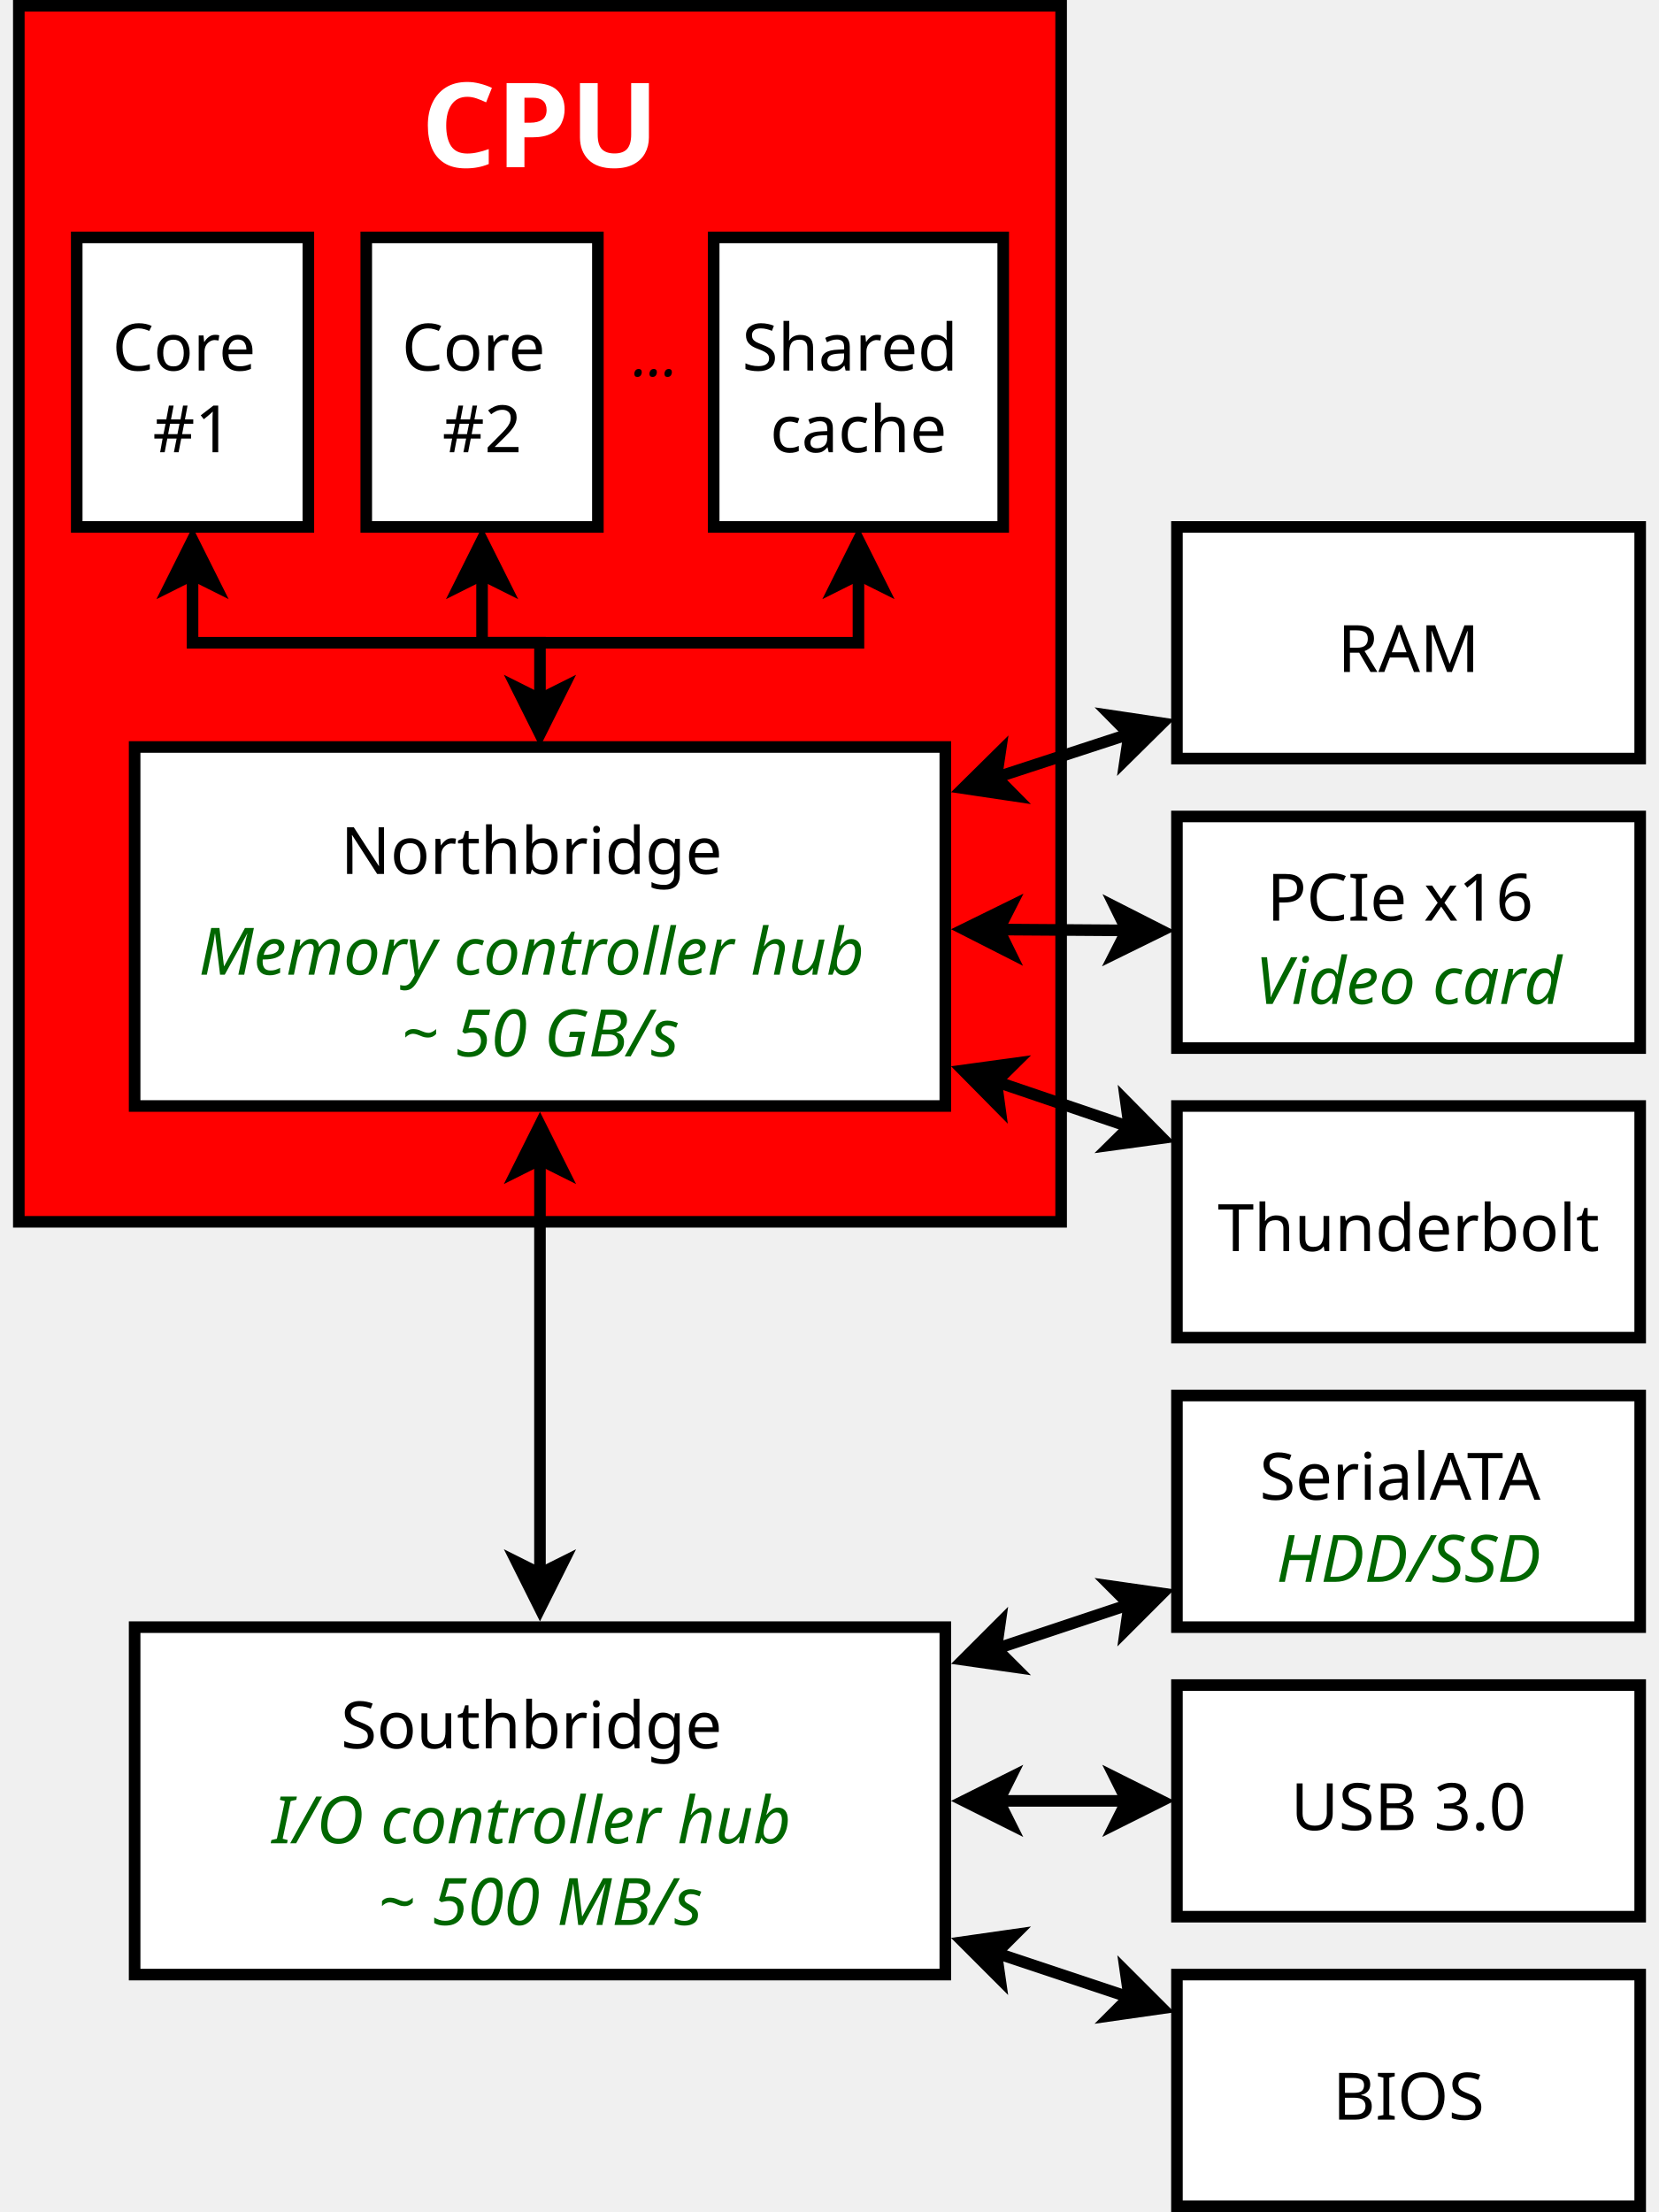
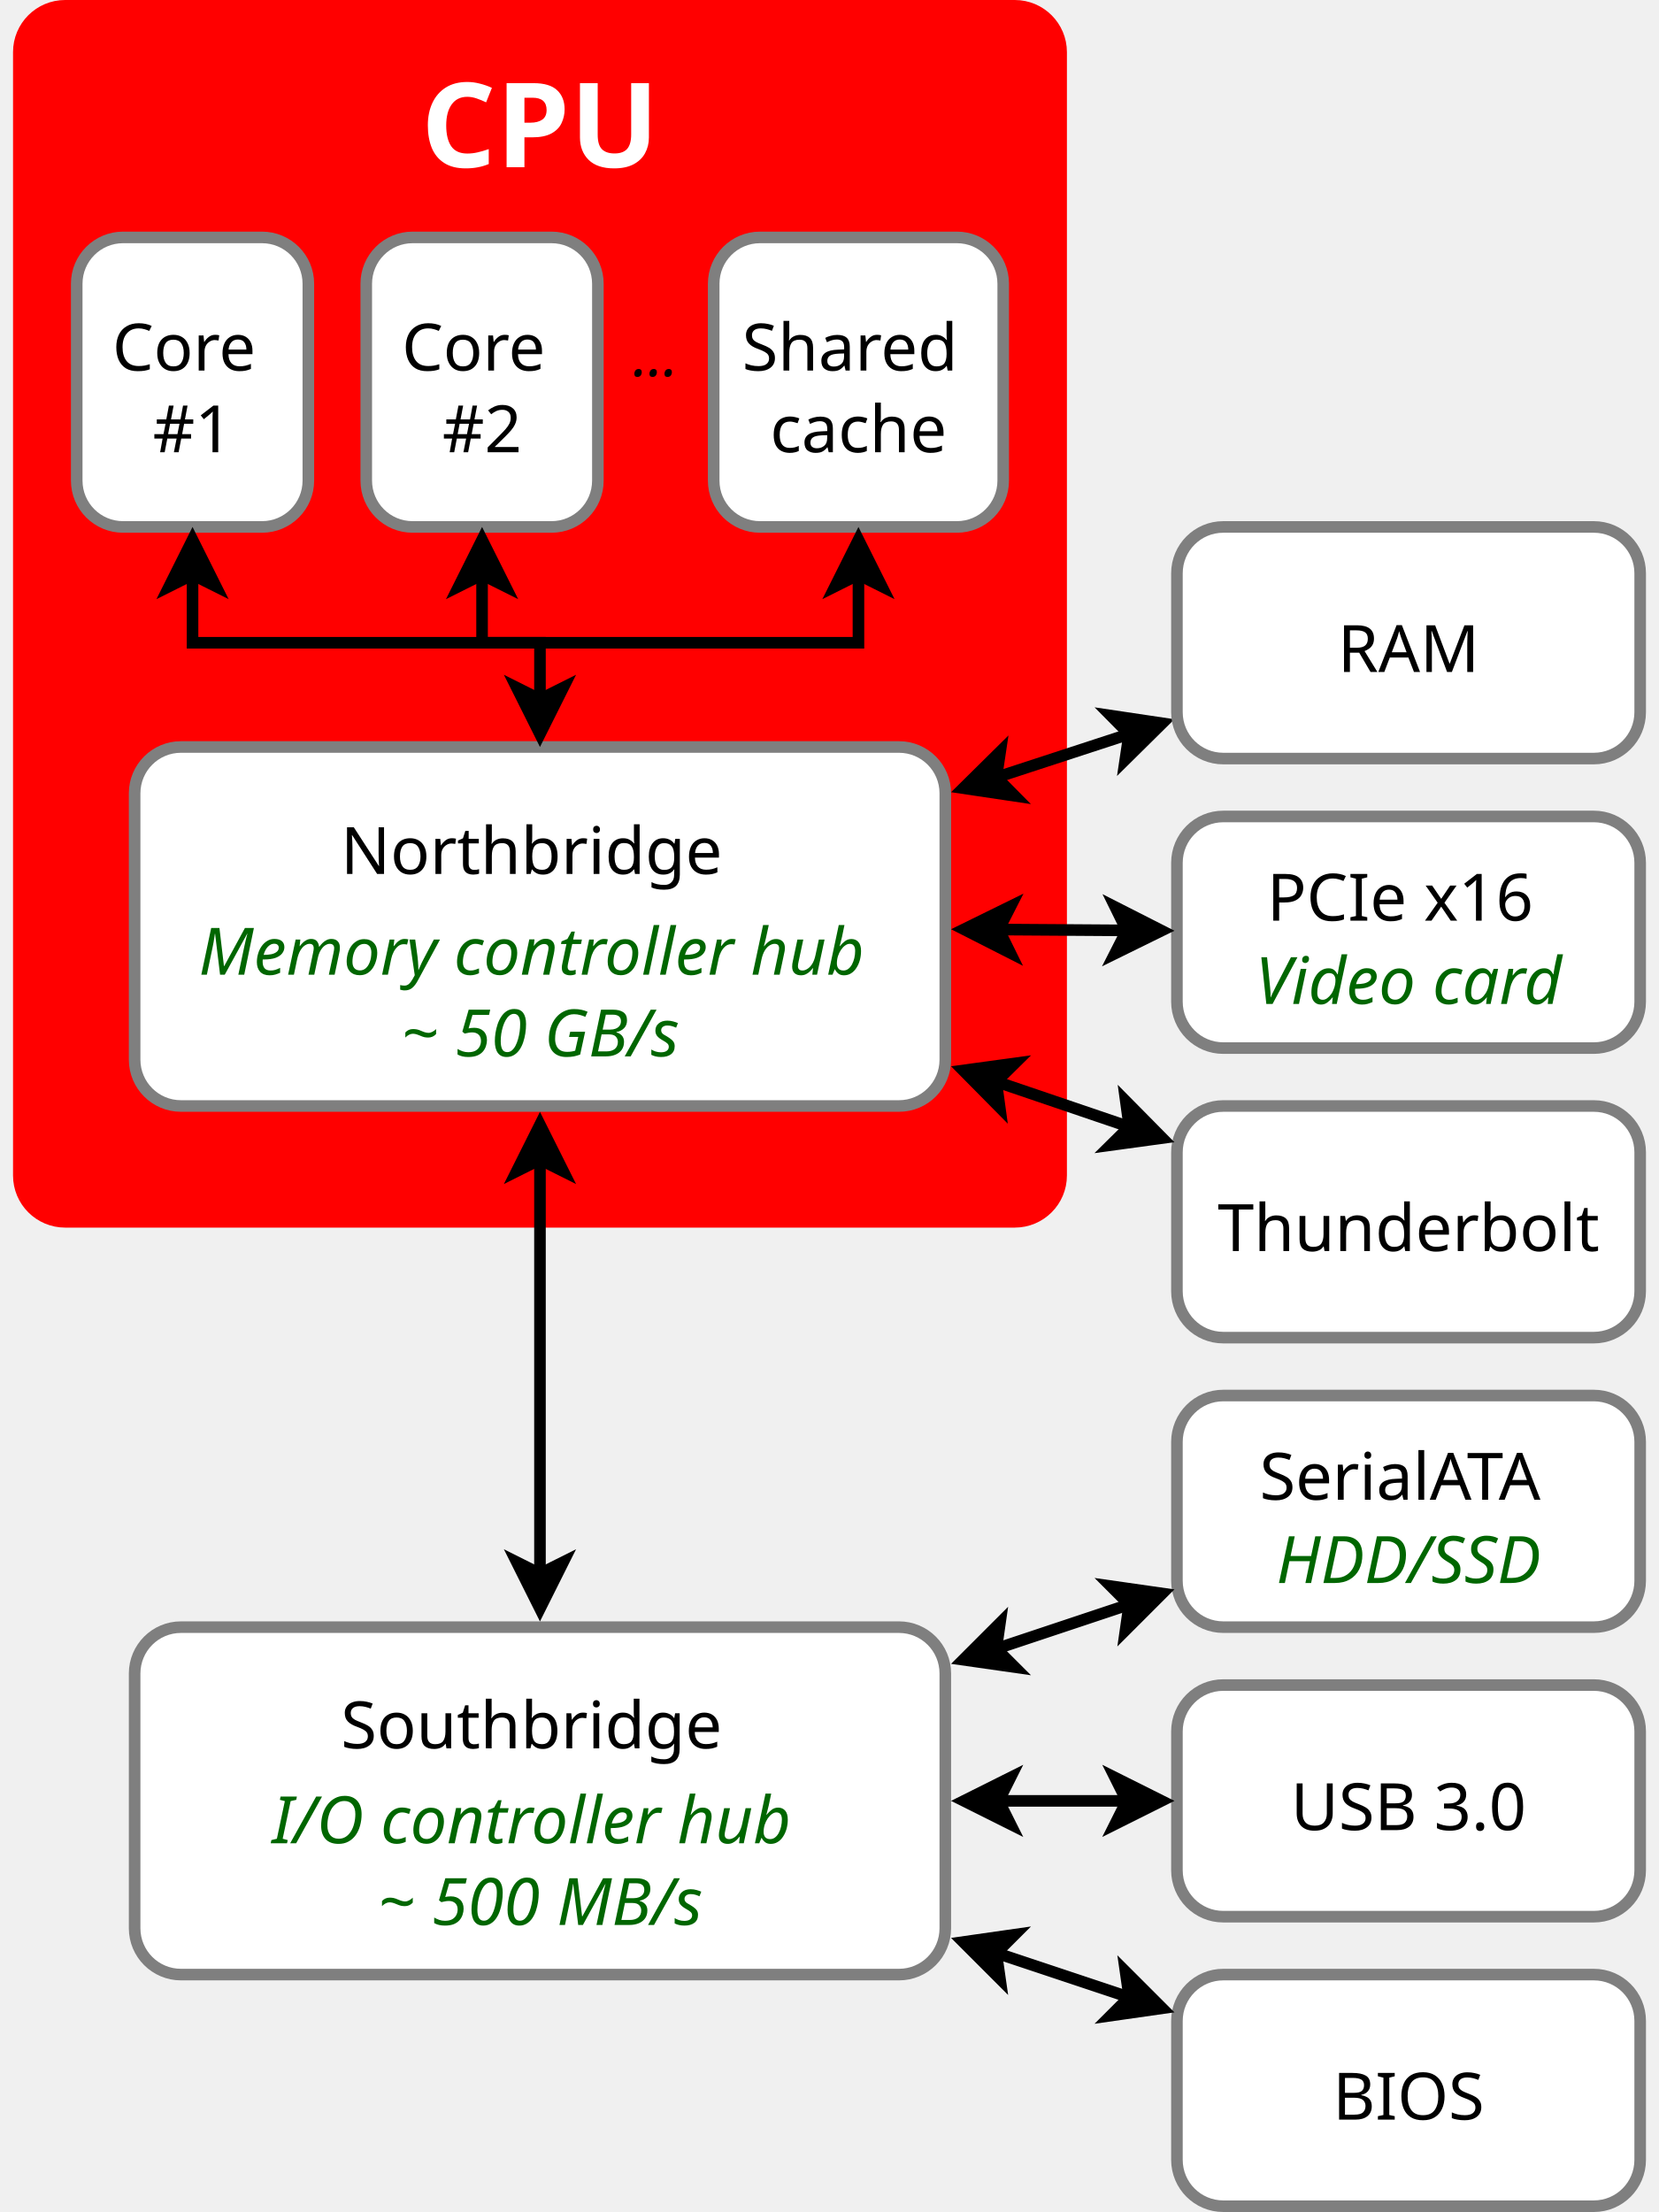
<svg xmlns="http://www.w3.org/2000/svg" width="15cm" height="20cm" viewBox="339 139 282 382">
  <defs />
  <g id="Background" />
  <g id="Background" />
+   <g id="Background" />
  <g id="Background">
-     <rect style="fill: #ff0000; fill-opacity: 1; stroke-opacity: 1; stroke-width: 2; stroke: #000000" x="340" y="140" width="180" height="210" rx="0" ry="0" />
+     <rect style="fill: #ff0000; fill-opacity: 1; stroke-opacity: 1; stroke-width: 2; stroke-linejoin: round; stroke: #ff0000" x="340" y="140" width="180" height="210" rx="8" ry="8" />
    <g>
-       <rect style="fill: #ffffff; fill-opacity: 1; stroke-opacity: 1; stroke-width: 2; stroke: #000000" x="350" y="180" width="40" height="50" rx="0" ry="0" />
+       <rect style="fill: #ffffff; fill-opacity: 1; stroke-opacity: 1; stroke-width: 2; stroke: #7f7f7f" x="350" y="180" width="40" height="50" rx="8" ry="8" />
      <text font-size="11.289" style="fill: #000000; fill-opacity: 1; stroke: none;text-anchor:middle;font-family:sans-serif;font-style:normal;font-weight:normal" x="370" y="202.989">
        <tspan x="370" y="202.989">Core</tspan>
        <tspan x="370" y="217.1">#1</tspan>
      </text>
    </g>
    <g>
-       <rect style="fill: #ffffff; fill-opacity: 1; stroke-opacity: 1; stroke-width: 2; stroke: #000000" x="360" y="268" width="140" height="62" rx="0" ry="0" />
+       <rect style="fill: #ffffff; fill-opacity: 1; stroke-opacity: 1; stroke-width: 2; stroke: #7f7f7f" x="360" y="268" width="140" height="62" rx="8" ry="8" />
      <text font-size="11.289" style="fill: #000000; fill-opacity: 1; stroke: none;text-anchor:middle;font-family:sans-serif;font-style:normal;font-weight:normal" x="430" y="289.933">
        <tspan x="430" y="289.933">Northbridge</tspan>
        <tspan x="430" y="304.044" />
        <tspan x="430" y="318.156" />
      </text>
    </g>
    <g>
-       <rect style="fill: #ffffff; fill-opacity: 1; stroke-opacity: 1; stroke-width: 2; stroke: #000000" x="400" y="180" width="40" height="50" rx="0" ry="0" />
+       <rect style="fill: #ffffff; fill-opacity: 1; stroke-opacity: 1; stroke-width: 2; stroke: #7f7f7f" x="400" y="180" width="40" height="50" rx="8" ry="8" />
      <text font-size="11.289" style="fill: #000000; fill-opacity: 1; stroke: none;text-anchor:middle;font-family:sans-serif;font-style:normal;font-weight:normal" x="420" y="202.989">
        <tspan x="420" y="202.989">Core</tspan>
        <tspan x="420" y="217.1">#2</tspan>
      </text>
    </g>
    <g>
      <line style="fill: none; stroke-opacity: 1; stroke-width: 2; stroke: #000000" x1="508.819" y1="273.252" x2="531.741" y2="265.764" />
      <polygon style="fill: #000000; fill-opacity: 1; stroke-opacity: 1; stroke-width: 2; stroke: #000000" fill-rule="evenodd" points="503.116,275.116 509.478,268.829 508.819,273.252 511.962,276.434 " />
      <polygon style="fill: #000000; fill-opacity: 1; stroke-opacity: 1; stroke-width: 2; stroke: #000000" fill-rule="evenodd" points="537.445,263.901 531.082,270.188 531.741,265.764 528.598,262.583 " />
    </g>
    <g>
-       <rect style="fill: #ffffff; fill-opacity: 1; stroke-opacity: 1; stroke-width: 2; stroke: #000000" x="540" y="230" width="80" height="40" rx="0" ry="0" />
+       <rect style="fill: #ffffff; fill-opacity: 1; stroke-opacity: 1; stroke-width: 2; stroke: #7f7f7f" x="540" y="230" width="80" height="40" rx="8" ry="8" />
      <text font-size="11.289" style="fill: #000000; fill-opacity: 1; stroke: none;text-anchor:middle;font-family:sans-serif;font-style:normal;font-weight:normal" x="580" y="255.044">
        <tspan x="580" y="255.044">RAM</tspan>
      </text>
    </g>
    <g>
-       <rect style="fill: #ffffff; fill-opacity: 1; stroke-opacity: 1; stroke-width: 2; stroke: #000000" x="540" y="280" width="80" height="40" rx="0" ry="0" />
+       <rect style="fill: #ffffff; fill-opacity: 1; stroke-opacity: 1; stroke-width: 2; stroke: #7f7f7f" x="540" y="280" width="80" height="40" rx="8" ry="8" />
      <text font-size="11.289" style="fill: #000000; fill-opacity: 1; stroke: none;text-anchor:middle;font-family:sans-serif;font-style:normal;font-weight:normal" x="580" y="297.989">
        <tspan x="580" y="297.989">PCIe x16</tspan>
        <tspan x="580" y="312.1" />
      </text>
    </g>
    <g>
      <line style="fill: none; stroke-opacity: 1; stroke-width: 2; stroke: #000000" x1="509.226" y1="299.528" x2="531.334" y2="299.676" />
      <polygon style="fill: #000000; fill-opacity: 1; stroke-opacity: 1; stroke-width: 2; stroke: #000000" fill-rule="evenodd" points="503.226,299.488 511.252,295.542 509.226,299.528 511.199,303.541 " />
      <polygon style="fill: #000000; fill-opacity: 1; stroke-opacity: 1; stroke-width: 2; stroke: #000000" fill-rule="evenodd" points="537.334,299.716 529.308,303.662 531.334,299.676 529.361,295.662 " />
    </g>
    <text font-size="20.32" style="fill: #ffffff; fill-opacity: 1; stroke: none;text-anchor:middle;font-family:sans-serif;font-style:normal;font-weight:700" x="430" y="167.875">
      <tspan x="430" y="167.875">CPU</tspan>
    </text>
    <g>
-       <rect style="fill: #ffffff; fill-opacity: 1; stroke-opacity: 1; stroke-width: 2; stroke: #000000" x="460" y="180" width="50" height="50" rx="0" ry="0" />
+       <rect style="fill: #ffffff; fill-opacity: 1; stroke-opacity: 1; stroke-width: 2; stroke: #7f7f7f" x="460" y="180" width="50" height="50" rx="8" ry="8" />
      <text font-size="11.289" style="fill: #000000; fill-opacity: 1; stroke: none;text-anchor:middle;font-family:sans-serif;font-style:normal;font-weight:normal" x="485" y="202.989">
        <tspan x="485" y="202.989">Shared</tspan>
        <tspan x="485" y="217.1">cache</tspan>
      </text>
    </g>
    <g>
-       <rect style="fill: #ffffff; fill-opacity: 1; stroke-opacity: 1; stroke-width: 2; stroke: #000000" x="360" y="420" width="140" height="60" rx="0" ry="0" />
+       <rect style="fill: #ffffff; fill-opacity: 1; stroke-opacity: 1; stroke-width: 2; stroke: #7f7f7f" x="360" y="420" width="140" height="60" rx="8" ry="8" />
      <text font-size="11.289" style="fill: #000000; fill-opacity: 1; stroke: none;text-anchor:middle;font-family:sans-serif;font-style:normal;font-weight:normal" x="430" y="440.933">
        <tspan x="430" y="440.933">Southbridge</tspan>
        <tspan x="430" y="455.044" />
        <tspan x="430" y="469.156" />
      </text>
    </g>
    <g>
-       <rect style="fill: #ffffff; fill-opacity: 1; stroke-opacity: 1; stroke-width: 2; stroke: #000000" x="540" y="380" width="80" height="40" rx="0" ry="0" />
+       <rect style="fill: #ffffff; fill-opacity: 1; stroke-opacity: 1; stroke-width: 2; stroke: #7f7f7f" x="540" y="380" width="80" height="40" rx="8" ry="8" />
      <text font-size="11.289" style="fill: #000000; fill-opacity: 1; stroke: none;text-anchor:middle;font-family:sans-serif;font-style:normal;font-weight:normal" x="580" y="397.989">
        <tspan x="580" y="397.989">SerialATA</tspan>
        <tspan x="580" y="412.1" />
      </text>
    </g>
    <g>
-       <rect style="fill: #ffffff; fill-opacity: 1; stroke-opacity: 1; stroke-width: 2; stroke: #000000" x="540" y="430" width="80" height="40" rx="0" ry="0" />
+       <rect style="fill: #ffffff; fill-opacity: 1; stroke-opacity: 1; stroke-width: 2; stroke: #7f7f7f" x="540" y="430" width="80" height="40" rx="8" ry="8" />
      <text font-size="11.289" style="fill: #000000; fill-opacity: 1; stroke: none;text-anchor:middle;font-family:sans-serif;font-style:normal;font-weight:normal" x="580" y="455.044">
        <tspan x="580" y="455.044">USB 3.0</tspan>
      </text>
    </g>
    <g>
      <line style="fill: none; stroke-opacity: 1; stroke-width: 2; stroke: #000000" x1="509.226" y1="450" x2="531.334" y2="450" />
      <polygon style="fill: #000000; fill-opacity: 1; stroke-opacity: 1; stroke-width: 2; stroke: #000000" fill-rule="evenodd" points="503.226,450 511.226,446 509.226,450 511.226,454 " />
      <polygon style="fill: #000000; fill-opacity: 1; stroke-opacity: 1; stroke-width: 2; stroke: #000000" fill-rule="evenodd" points="537.334,450 529.334,454 531.334,450 529.334,446 " />
    </g>
    <g>
      <line style="fill: none; stroke-opacity: 1; stroke-width: 2; stroke: #000000" x1="508.803" y1="423.732" x2="531.757" y2="416.081" />
      <polygon style="fill: #000000; fill-opacity: 1; stroke-opacity: 1; stroke-width: 2; stroke: #000000" fill-rule="evenodd" points="503.111,425.63 509.436,419.305 508.803,423.732 511.966,426.894 " />
      <polygon style="fill: #000000; fill-opacity: 1; stroke-opacity: 1; stroke-width: 2; stroke: #000000" fill-rule="evenodd" points="537.449,414.184 531.124,420.508 531.757,416.081 528.595,412.919 " />
    </g>
    <g>
      <line style="fill: none; stroke-opacity: 1; stroke-width: 2; stroke: #000000" x1="430" y1="339.244" x2="430" y2="410.779" />
      <polygon style="fill: #000000; fill-opacity: 1; stroke-opacity: 1; stroke-width: 2; stroke: #000000" fill-rule="evenodd" points="430,333.244 434,341.244 430,339.244 426,341.244 " />
      <polygon style="fill: #000000; fill-opacity: 1; stroke-opacity: 1; stroke-width: 2; stroke: #000000" fill-rule="evenodd" points="430,416.779 426,408.779 430,410.779 434,408.779 " />
    </g>
    <g>
-       <rect style="fill: #ffffff; fill-opacity: 1; stroke-opacity: 1; stroke-width: 2; stroke: #000000" x="540" y="480" width="80" height="40" rx="0" ry="0" />
+       <rect style="fill: #ffffff; fill-opacity: 1; stroke-opacity: 1; stroke-width: 2; stroke: #7f7f7f" x="540" y="480" width="80" height="40" rx="8" ry="8" />
      <text font-size="11.289" style="fill: #000000; fill-opacity: 1; stroke: none;text-anchor:middle;font-family:sans-serif;font-style:normal;font-weight:normal" x="580" y="505.044">
        <tspan x="580" y="505.044">BIOS</tspan>
      </text>
    </g>
    <g>
      <line style="fill: none; stroke-opacity: 1; stroke-width: 2; stroke: #000000" x1="508.803" y1="476.268" x2="531.757" y2="483.919" />
      <polygon style="fill: #000000; fill-opacity: 1; stroke-opacity: 1; stroke-width: 2; stroke: #000000" fill-rule="evenodd" points="503.111,474.37 511.966,473.106 508.803,476.268 509.436,480.695 " />
      <polygon style="fill: #000000; fill-opacity: 1; stroke-opacity: 1; stroke-width: 2; stroke: #000000" fill-rule="evenodd" points="537.449,485.816 528.595,487.081 531.757,483.919 531.124,479.492 " />
    </g>
    <text font-size="11.289" style="fill: #006600; fill-opacity: 1; stroke: none;text-anchor:middle;font-family:sans-serif;font-style:italic;font-weight:normal" x="430" y="307.319">
      <tspan x="430" y="307.319">Memory controller hub</tspan>
      <tspan x="430" y="321.431">~ 50 GB/s</tspan>
    </text>
    <text font-size="11.289" style="fill: #006600; fill-opacity: 1; stroke: none;text-anchor:middle;font-family:sans-serif;font-style:italic;font-weight:normal" x="430" y="457.319">
      <tspan x="430" y="457.319">I/O controller hub</tspan>
      <tspan x="430" y="471.431">~ 500 MB/s</tspan>
    </text>
    <text font-size="10.16" style="fill: #000000; fill-opacity: 1; stroke: none;text-anchor:middle;font-family:sans-serif;font-style:italic;font-weight:normal" x="450" y="203.95">
      <tspan x="450" y="203.95">…</tspan>
    </text>
    <g>
      <polyline style="fill: none; stroke-opacity: 1; stroke-width: 2; stroke: #000000" points="425,250 485,250 485,238.236 " />
      <polygon style="fill: #000000; fill-opacity: 1; stroke-opacity: 1; stroke-width: 2; stroke: #000000" fill-rule="evenodd" points="485,232.236 489,240.236 485,238.236 481,240.236 " />
    </g>
    <g>
-       <rect style="fill: #ffffff; fill-opacity: 1; stroke-opacity: 1; stroke-width: 2; stroke: #000000" x="540" y="330" width="80" height="40" rx="0" ry="0" />
+       <rect style="fill: #ffffff; fill-opacity: 1; stroke-opacity: 1; stroke-width: 2; stroke: #7f7f7f" x="540" y="330" width="80" height="40" rx="8" ry="8" />
      <text font-size="11.289" style="fill: #000000; fill-opacity: 1; stroke: none;text-anchor:middle;font-family:sans-serif;font-style:normal;font-weight:normal" x="580" y="355.044">
        <tspan x="580" y="355.044">Thunderbolt</tspan>
      </text>
    </g>
    <g>
      <line style="fill: none; stroke-opacity: 1; stroke-width: 2; stroke: #000000" x1="508.788" y1="325.788" x2="531.773" y2="333.603" />
      <polygon style="fill: #000000; fill-opacity: 1; stroke-opacity: 1; stroke-width: 2; stroke: #000000" fill-rule="evenodd" points="503.107,323.856 511.969,322.645 508.788,325.788 509.394,330.219 " />
      <polygon style="fill: #000000; fill-opacity: 1; stroke-opacity: 1; stroke-width: 2; stroke: #000000" fill-rule="evenodd" points="537.453,335.534 528.591,336.746 531.773,333.603 531.167,329.172 " />
    </g>
    <g>
      <polyline style="fill: none; stroke-opacity: 1; stroke-width: 2; stroke: #000000" points="425,250 370,250 370,238.236 " />
      <polygon style="fill: #000000; fill-opacity: 1; stroke-opacity: 1; stroke-width: 2; stroke: #000000" fill-rule="evenodd" points="370,232.236 374,240.236 370,238.236 366,240.236 " />
    </g>
    <text font-size="11.289" style="fill: #006600; fill-opacity: 1; stroke: none;text-anchor:middle;font-family:sans-serif;font-style:italic;font-weight:normal" x="580" y="312.375">
      <tspan x="580" y="312.375">Video card</tspan>
    </text>
-     <text font-size="11.289" style="fill: #006600; fill-opacity: 1; stroke: none;text-anchor:middle;font-family:sans-serif;font-style:italic;font-weight:normal" x="580" y="412.182">
-       <tspan x="580" y="412.182">HDD/SSD</tspan>
+     <text font-size="11.289" style="fill: #006600; fill-opacity: 1; stroke: none;text-anchor:middle;font-family:sans-serif;font-style:italic;font-weight:normal" x="580" y="412.375">
+       <tspan x="580" y="412.375">HDD/SSD</tspan>
    </text>
    <g>
      <polyline style="fill: none; stroke-opacity: 1; stroke-width: 2; stroke: #000000" points="420,238.236 420,250 430,250 430,259.764 " />
      <polygon style="fill: #000000; fill-opacity: 1; stroke-opacity: 1; stroke-width: 2; stroke: #000000" fill-rule="evenodd" points="420,232.236 424,240.236 420,238.236 416,240.236 " />
      <polygon style="fill: #000000; fill-opacity: 1; stroke-opacity: 1; stroke-width: 2; stroke: #000000" fill-rule="evenodd" points="430,265.764 426,257.764 430,259.764 434,257.764 " />
    </g>
  </g>
</svg>
